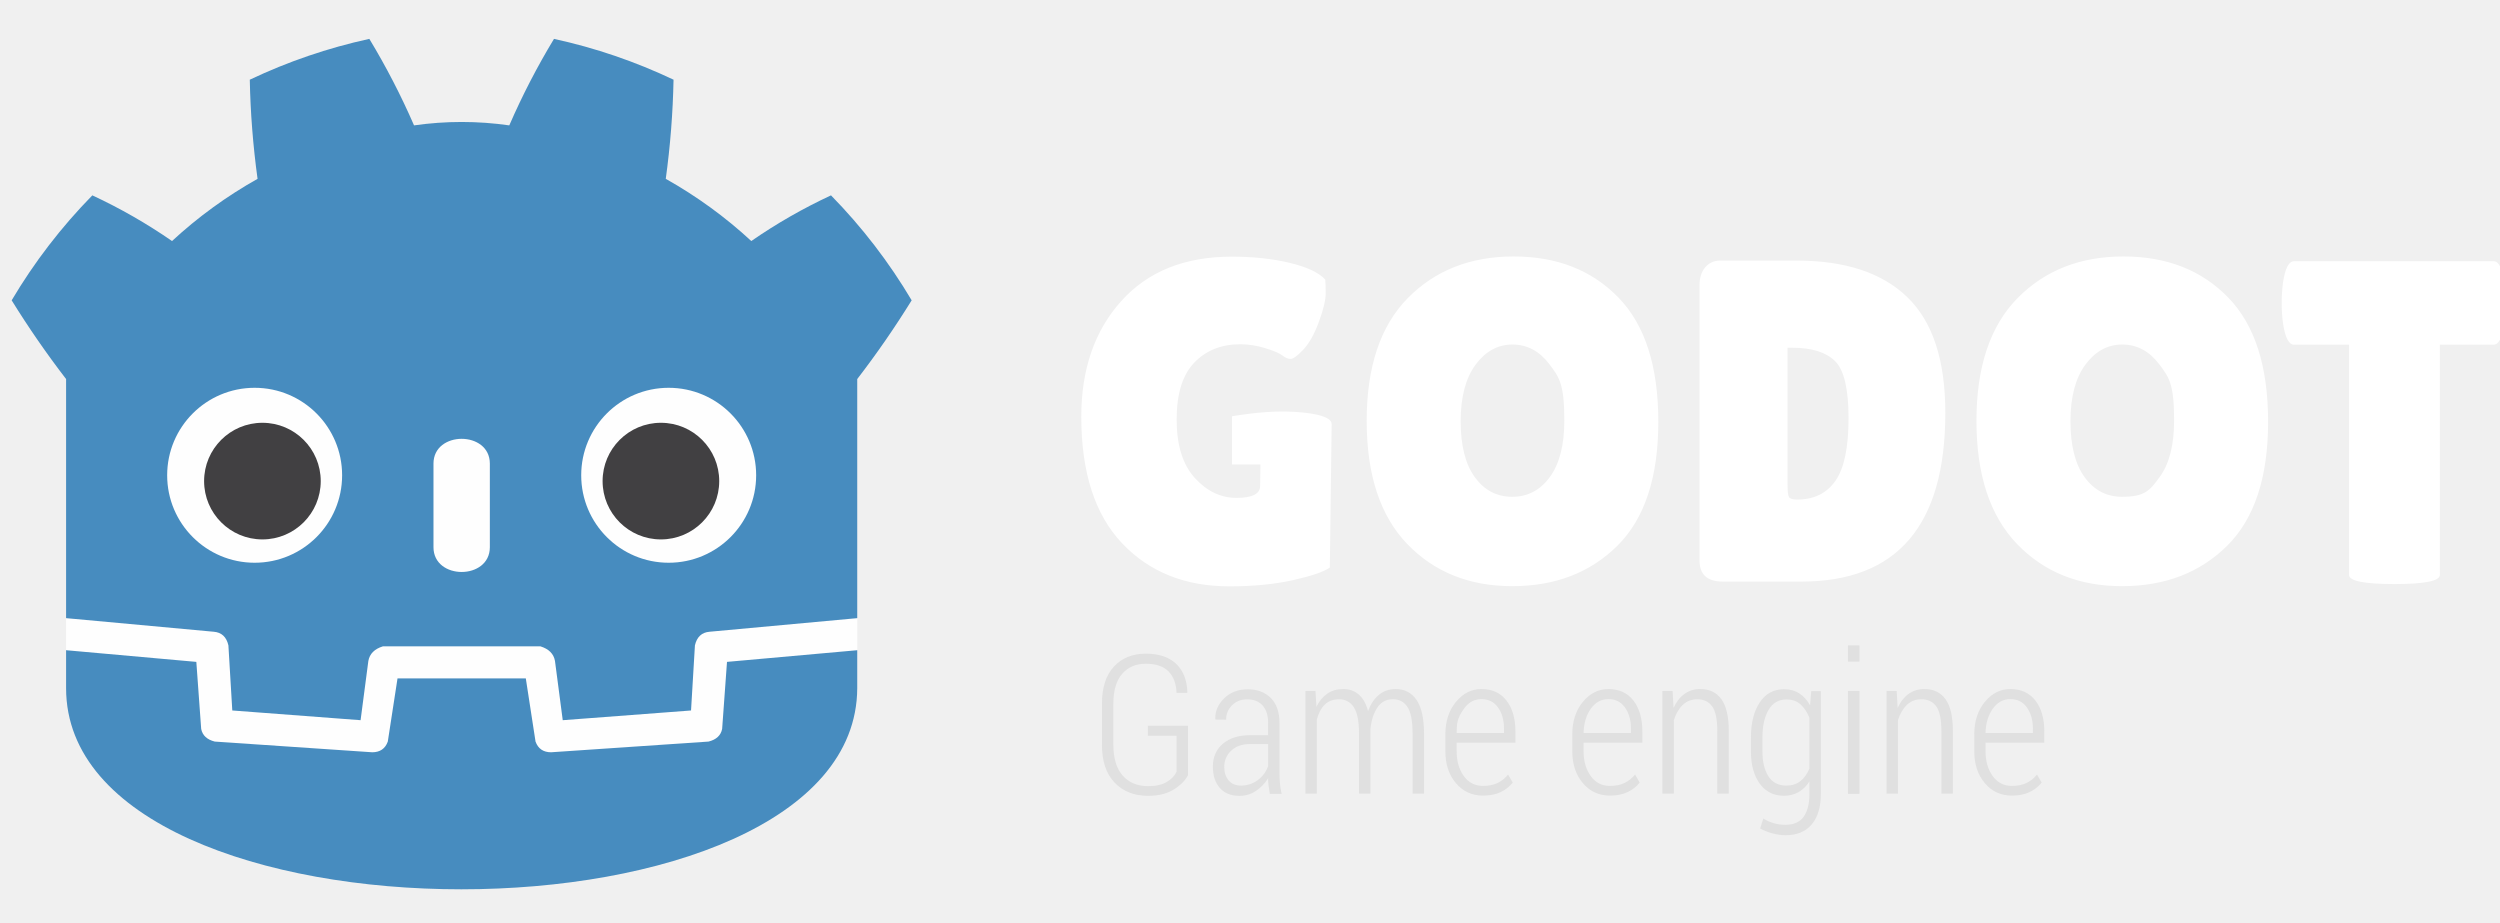
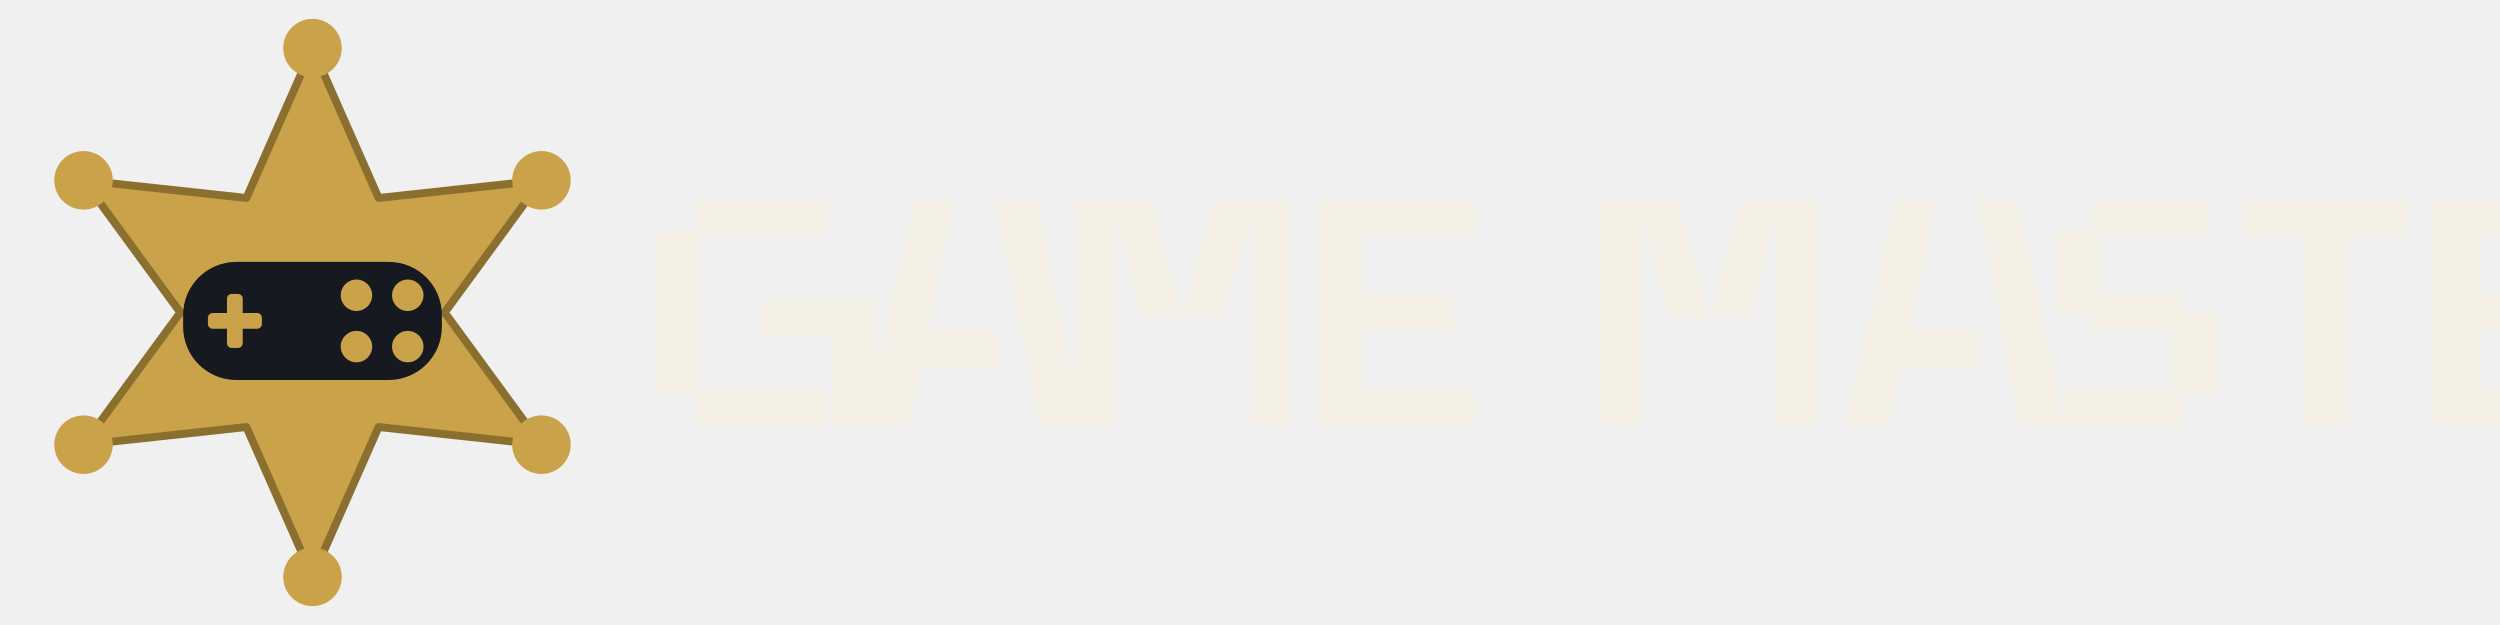
- <svg xmlns="http://www.w3.org/2000/svg" width="187" height="69">
-   <path fill="#fff" d="M96.116 30.781c-1.847-.029-3.96.356-3.96.356v3.605h2.125l-.024 1.606q0 .893-1.767.894-1.767-.001-3.12-1.493-1.358-1.495-1.356-4.372 0-2.884 1.32-4.255 1.32-1.372 3.448-1.372a6.3 6.3 0 0 1 1.852.292q.96.291 1.287.546c.217.176.422.258.618.258q.29.002.94-.685.654-.687 1.169-2.074c.342-.929.514-1.64.514-2.145 0-.501-.011-.847-.034-1.029q-.72-.788-2.66-1.252-1.936-.464-4.338-.463-5.282 0-8.265 3.327-2.986 3.328-2.985 8.644 0 6.244 3.051 9.467 3.055 3.224 8.028 3.223 2.674 0 4.75-.463 2.075-.462 2.762-.943l.137-10.734c0-.623-1.646-.906-3.492-.938m17.018-5.01q-1.645 0-2.762 1.509-1.114 1.509-1.114 4.234 0 2.73 1.064 4.186 1.063 1.46 2.795 1.46t2.812-1.478q1.081-1.473 1.082-4.218c.001-2.745-.373-3.237-1.116-4.22q-1.114-1.473-2.761-1.473m-.017 18.074q-4.819 0-7.856-3.153-3.033-3.156-3.033-9.21 0-6.056 3.068-9.178 3.07-3.12 7.924-3.12 4.854-.002 7.837 3.072c1.991 2.045 2.985 5.146 2.985 9.294q0 6.224-3.053 9.263-3.053 3.032-7.872 3.032M133.71 26.01v10.26q0 .717.104.907.103.189.616.189 1.888 0 2.865-1.408.978-1.404.976-4.68-.001-3.278-1.01-4.27-1.013-.996-3.208-.998zm-6.585 15.917V21.348q-.001-.858.43-1.359.427-.496 1.114-.497h5.728q5.454.001 8.281 2.747 2.832 2.742 2.832 8.642 0 12.622-10.772 12.622h-5.864q-1.749.001-1.75-1.577m31.623-16.155q-1.648 0-2.763 1.509-1.113 1.509-1.113 4.234 0 2.73 1.063 4.186 1.062 1.46 2.795 1.46c1.733 0 2.093-.492 2.813-1.478q1.08-1.473 1.081-4.218c.001-2.745-.372-3.237-1.115-4.22q-1.114-1.473-2.761-1.473m-.018 18.074q-4.819 0-7.854-3.153-3.036-3.156-3.036-9.21 0-6.056 3.069-9.178 3.07-3.12 7.925-3.12 4.853-.002 7.837 3.072c1.99 2.045 2.984 5.146 2.984 9.294q0 6.224-3.053 9.263-3.053 3.032-7.872 3.032m23.773-.842c0 .454-1.13.685-3.395.685q-3.396-.001-3.397-.685v-17.22h-4.115q-.584.001-.823-1.58a11 11 0 0 1-.101-1.542q-.001-.787.1-1.543c.16-1.05.435-1.58.824-1.58h14.92q.584.002.825 1.58a11.6 11.6 0 0 1 0 3.086q-.242 1.58-.824 1.579h-4.014z" />
-   <path fill="#e0e0e0" d="M88.866 57.973q-.284.585-1.048 1.069-.764.486-1.942.486-1.554.002-2.503-.987-.946-.983-.947-2.833v-3.073q0-1.808.895-2.776c.596-.64 1.395-.966 2.392-.966q1.462.002 2.265.764.8.765.837 2.128l-.013.04h-.796q-.041-1.042-.61-1.612-.568-.565-1.683-.566-1.128 0-1.782.765-.652.762-.651 2.215v3.091q0 1.507.702 2.3.701.785 1.894.785.873.001 1.398-.313.526-.312.732-.763v-2.692h-2.144v-.748h3.004zm3.95.789q.708.001 1.26-.406.55-.41.777-1.04v-1.661H93.49q-.87 0-1.393.493a1.6 1.6 0 0 0-.522 1.22q0 .616.327 1.006.327.389.915.388m2.165.62a20 20 0 0 1-.097-.652 4 4 0 0 1-.03-.518 3 3 0 0 1-.906.945q-.555.374-1.238.373-.952 0-1.47-.591-.517-.594-.518-1.603 0-1.07.751-1.707.753-.636 2.038-.636h1.342v-.943q-.001-.815-.41-1.28-.415-.457-1.152-.459-.687 0-1.133.441a1.46 1.46 0 0 0-.442 1.078l-.797-.007-.014-.042q-.033-.865.659-1.544.69-.678 1.77-.677 1.064 0 1.719.646.65.653.651 1.86v3.767q0 .412.037.795a5 5 0 0 0 .127.753zm3.415-7.698.072 1.191a2.46 2.46 0 0 1 .808-.989q.505-.345 1.186-.345.697 0 1.17.408.475.408.697 1.237.284-.766.805-1.207.524-.438 1.259-.438 1.01 0 1.566.818.557.819.557 2.518v4.485h-.857v-4.5q-.001-1.413-.384-1.987-.383-.573-1.093-.574-.745-.002-1.165.637-.417.639-.511 1.605v4.82h-.853v-4.497q0-1.381-.393-1.97a1.25 1.25 0 0 0-1.096-.59q-.674.001-1.083.409t-.585 1.119v5.528h-.853v-7.679zm12.414.61q-.801 0-1.317.73c-.516.73-.522 1.089-.536 1.805h3.542v-.328q0-.952-.446-1.58-.449-.628-1.243-.627m.12 7.218q-1.24 0-2.03-.933-.787-.931-.787-2.382V54.92q0-1.454.79-2.42.792-.96 1.907-.959 1.206 0 1.872.858.67.86.67 2.31v.842h-4.395v.639q0 1.115.532 1.856.534.741 1.442.74.631 0 1.09-.22a2.25 2.25 0 0 0 .783-.632l.349.604a2.5 2.5 0 0 1-.9.708q-.548.264-1.322.265m9.375-7.218q-.804 0-1.32.73-.512.73-.535 1.805h3.543V54.5q0-.952-.447-1.58-.446-.629-1.241-.627m.12 7.218q-1.243 0-2.03-.933-.79-.932-.79-2.382V54.92q.001-1.454.79-2.42.794-.96 1.91-.959 1.205 0 1.872.858.668.86.668 2.31v.842h-4.395v.639q0 1.115.535 1.856.53.741 1.44.74.632 0 1.088-.22a2.3 2.3 0 0 0 .787-.632l.347.604a2.5 2.5 0 0 1-.9.708q-.548.264-1.322.265m4.684-7.828.07 1.269q.306-.677.814-1.044a1.97 1.97 0 0 1 1.19-.368q1.028 0 1.576.763.552.764.551 2.374v4.684h-.858v-4.677q0-1.314-.384-1.845-.382-.534-1.113-.533-.655-.001-1.095.43-.441.426-.66 1.144v5.481h-.852v-7.678zm6.72 4.523q0 1.17.447 1.86.445.697 1.348.696.617.001 1.044-.335.424-.338.673-.935V53.69q-.24-.614-.655-.994-.415-.376-1.047-.377-.902 0-1.355.786-.456.79-.455 2.053zm-.86-1.05q0-1.631.66-2.62.659-.984 1.825-.984c.43 0 .81.105 1.132.316.324.207.592.51.807.895l.083-1.068h.723v7.686q0 1.475-.686 2.286c-.46.537-1.111.81-1.953.81q-.454-.001-.976-.14a4 4 0 0 1-.927-.365l.236-.748a2.9 2.9 0 0 0 .774.347 3 3 0 0 0 .879.124q.916 0 1.355-.587.44-.592.44-1.727v-.93a2.3 2.3 0 0 1-.802.795 2.15 2.15 0 0 1-1.1.276q-1.157 0-1.813-.906-.657-.905-.658-2.41zm8.12 4.226h-.862v-7.7h.862zm0-9.892h-.862v-1.213h.862zm2.782 2.193.07 1.269q.307-.677.813-1.044a2 2 0 0 1 1.19-.368q1.03 0 1.58.763.55.764.549 2.374v4.684h-.858v-4.677q0-1.314-.384-1.845-.383-.534-1.114-.533-.654-.001-1.093.43-.441.426-.66 1.144v5.481h-.853v-7.678zm8.499.61q-.804 0-1.317.73-.514.73-.537 1.805h3.543V54.5q0-.952-.446-1.58-.447-.629-1.243-.627m.122 7.218q-1.245 0-2.03-.933-.789-.932-.788-2.382V54.92q0-1.454.79-2.42.792-.96 1.906-.959 1.207 0 1.875.858.666.86.667 2.31v.842h-4.396v.639q.002 1.115.534 1.856.531.741 1.442.74.63 0 1.087-.22a2.25 2.25 0 0 0 .787-.632l.348.604a2.5 2.5 0 0 1-.9.708q-.548.264-1.322.265" />
-   <g fill="#fefefe" transform="translate(-2.69 -2.69)scale(.0727)">
-     <path d="M105 673v33q407 354 814 0v-33z" />
-     <path fill="#478cbf" d="m105 673 152 14q12 1 15 14l4 67 132 10 8-61q2-11 15-15h162q13 4 15 15l8 61 132-10 4-67q3-13 15-14l152-14V427q30-39 56-81-35-59-83-108-43 20-82 47-40-37-88-64 7-51 8-102-59-28-123-42-26 43-46 89-49-7-98 0-20-46-46-89-64 14-123 42 1 51 8 102-48 27-88 64-39-27-82-47-48 49-83 108 26 42 56 81zm0 33v39c0 276 813 276 814 0v-39l-134 12-5 69q-2 10-14 13l-162 11q-12 0-16-11l-10-65H446l-10 65q-4 11-16 11l-162-11q-12-3-14-13l-5-69z" />
-     <path d="M483 600c0 34 58 34 58 0v-86c0-34-58-34-58 0z" />
-     <circle cx="725" cy="526" r="90" />
-     <circle cx="299" cy="526" r="90" />
+ <svg xmlns="http://www.w3.org/2000/svg" width="320" height="80" viewBox="0 0 320 80" role="img" aria-label="Game Master">
+   <g transform="translate(4.00 4.00) scale(1.125)">
+     <polygon points="32.00,1.92 39.52,18.97 58.05,16.96 47.04,32.00 58.05,47.04 39.52,45.03 32.00,62.08 24.48,45.03 5.95,47.04 16.96,32.00 5.95,16.96 24.48,18.97" fill="#c9a24a" stroke="#8a6f2e" stroke-width="0.90" stroke-linejoin="round" />
+     <circle cx="32.00" cy="1.92" r="3.33" fill="#c9a24a" />
+     <circle cx="58.05" cy="16.96" r="3.33" fill="#c9a24a" />
+     <circle cx="58.05" cy="47.04" r="3.33" fill="#c9a24a" />
+     <circle cx="32.00" cy="62.08" r="3.33" fill="#c9a24a" />
+     <circle cx="5.95" cy="47.04" r="3.33" fill="#c9a24a" />
+     <circle cx="5.95" cy="16.96" r="3.33" fill="#c9a24a" />
+     <rect x="17.28" y="26.24" width="29.44" height="13.44" rx="6.05" fill="#171921" />
+     <rect x="22.27" y="29.89" width="1.79" height="6.14" rx="0.54" fill="#c9a24a" />
+     <rect x="20.10" y="32.06" width="6.14" height="1.79" rx="0.54" fill="#c9a24a" />
+     <circle cx="37.00" cy="30.04" r="1.79" fill="#c9a24a" />
+     <circle cx="42.84" cy="30.04" r="1.79" fill="#c9a24a" />
+     <circle cx="37.00" cy="35.88" r="1.79" fill="#c9a24a" />
+     <circle cx="42.84" cy="35.88" r="1.79" fill="#c9a24a" />
  </g>
-   <g fill="#414042" transform="translate(-2.69 -2.69)scale(.0727)">
-     <circle cx="307" cy="532" r="60" />
-     <circle cx="717" cy="532" r="60" />
-   </g>
+   <rect x="89.18" y="25.60" width="16.70" height="4.61" fill="#f4efe4" />
+   <rect x="84.00" y="29.63" width="5.76" height="20.74" fill="#f4efe4" />
+   <rect x="89.18" y="49.79" width="16.70" height="4.61" fill="#f4efe4" />
+   <rect x="106.46" y="39.42" width="5.76" height="14.98" fill="#f4efe4" />
+   <rect x="97.25" y="38.27" width="14.98" height="4.61" fill="#f4efe4" />
+   <polygon points="110.50,54.40 116.26,54.40 122.30,25.60 117.12,25.60" fill="#f4efe4" />
+   <polygon points="127.49,25.60 132.67,25.60 138.72,54.40 132.96,54.40" fill="#f4efe4" />
+   <rect x="116.83" y="42.30" width="10.94" height="4.61" fill="#f4efe4" />
+   <rect x="137.57" y="25.60" width="5.18" height="28.80" fill="#f4efe4" />
+   <rect x="160.03" y="25.60" width="5.18" height="28.80" fill="#f4efe4" />
+   <polygon points="142.18,25.60 147.36,25.60 151.39,40.58 146.21,40.58" fill="#f4efe4" />
+   <polygon points="160.61,25.60 155.42,25.60 151.39,40.58 156.58,40.58" fill="#f4efe4" />
+   <rect x="168.67" y="25.60" width="5.76" height="28.80" fill="#f4efe4" />
+   <rect x="173.86" y="25.60" width="14.98" height="4.61" fill="#f4efe4" />
+   <rect x="173.86" y="37.70" width="12.10" height="4.61" fill="#f4efe4" />
+   <rect x="173.86" y="49.79" width="14.98" height="4.61" fill="#f4efe4" />
+   <rect x="204.96" y="25.60" width="5.18" height="28.80" fill="#f4efe4" />
+   <rect x="227.42" y="25.60" width="5.18" height="28.80" fill="#f4efe4" />
+   <polygon points="209.57,25.60 214.75,25.60 218.78,40.58 213.60,40.58" fill="#f4efe4" />
+   <polygon points="228.00,25.60 222.82,25.60 218.78,40.58 223.97,40.58" fill="#f4efe4" />
+   <polygon points="236.06,54.40 241.82,54.40 247.87,25.60 242.69,25.60" fill="#f4efe4" />
+   <polygon points="253.06,25.60 258.24,25.60 264.29,54.40 258.53,54.40" fill="#f4efe4" />
+   <rect x="242.40" y="42.30" width="10.94" height="4.61" fill="#f4efe4" />
+   <rect x="267.74" y="25.60" width="14.98" height="4.61" fill="#f4efe4" />
+   <rect x="263.14" y="29.63" width="5.76" height="10.37" fill="#f4efe4" />
+   <rect x="267.74" y="37.70" width="11.52" height="4.61" fill="#f4efe4" />
+   <rect x="278.11" y="40.00" width="5.76" height="10.37" fill="#f4efe4" />
+   <rect x="264.29" y="49.79" width="14.98" height="4.61" fill="#f4efe4" />
+   <rect x="287.33" y="25.60" width="20.74" height="4.61" fill="#f4efe4" />
+   <rect x="294.82" y="29.63" width="5.76" height="24.77" fill="#f4efe4" />
+   <rect x="311.52" y="25.60" width="5.76" height="28.80" fill="#f4efe4" />
+   <rect x="316.70" y="25.60" width="14.98" height="4.61" fill="#f4efe4" />
+   <rect x="316.70" y="37.70" width="12.10" height="4.61" fill="#f4efe4" />
+   <rect x="316.70" y="49.79" width="14.98" height="4.61" fill="#f4efe4" />
+   <rect x="335.14" y="25.60" width="5.76" height="28.80" fill="#f4efe4" />
+   <rect x="340.32" y="25.60" width="12.10" height="4.61" fill="#f4efe4" />
+   <rect x="350.11" y="29.63" width="5.76" height="10.37" fill="#f4efe4" />
+   <rect x="340.32" y="37.70" width="12.10" height="4.61" fill="#f4efe4" />
+   <polygon points="346.66,41.73 351.84,41.73 359.90,54.40 353.57,54.40" fill="#f4efe4" />
</svg>
